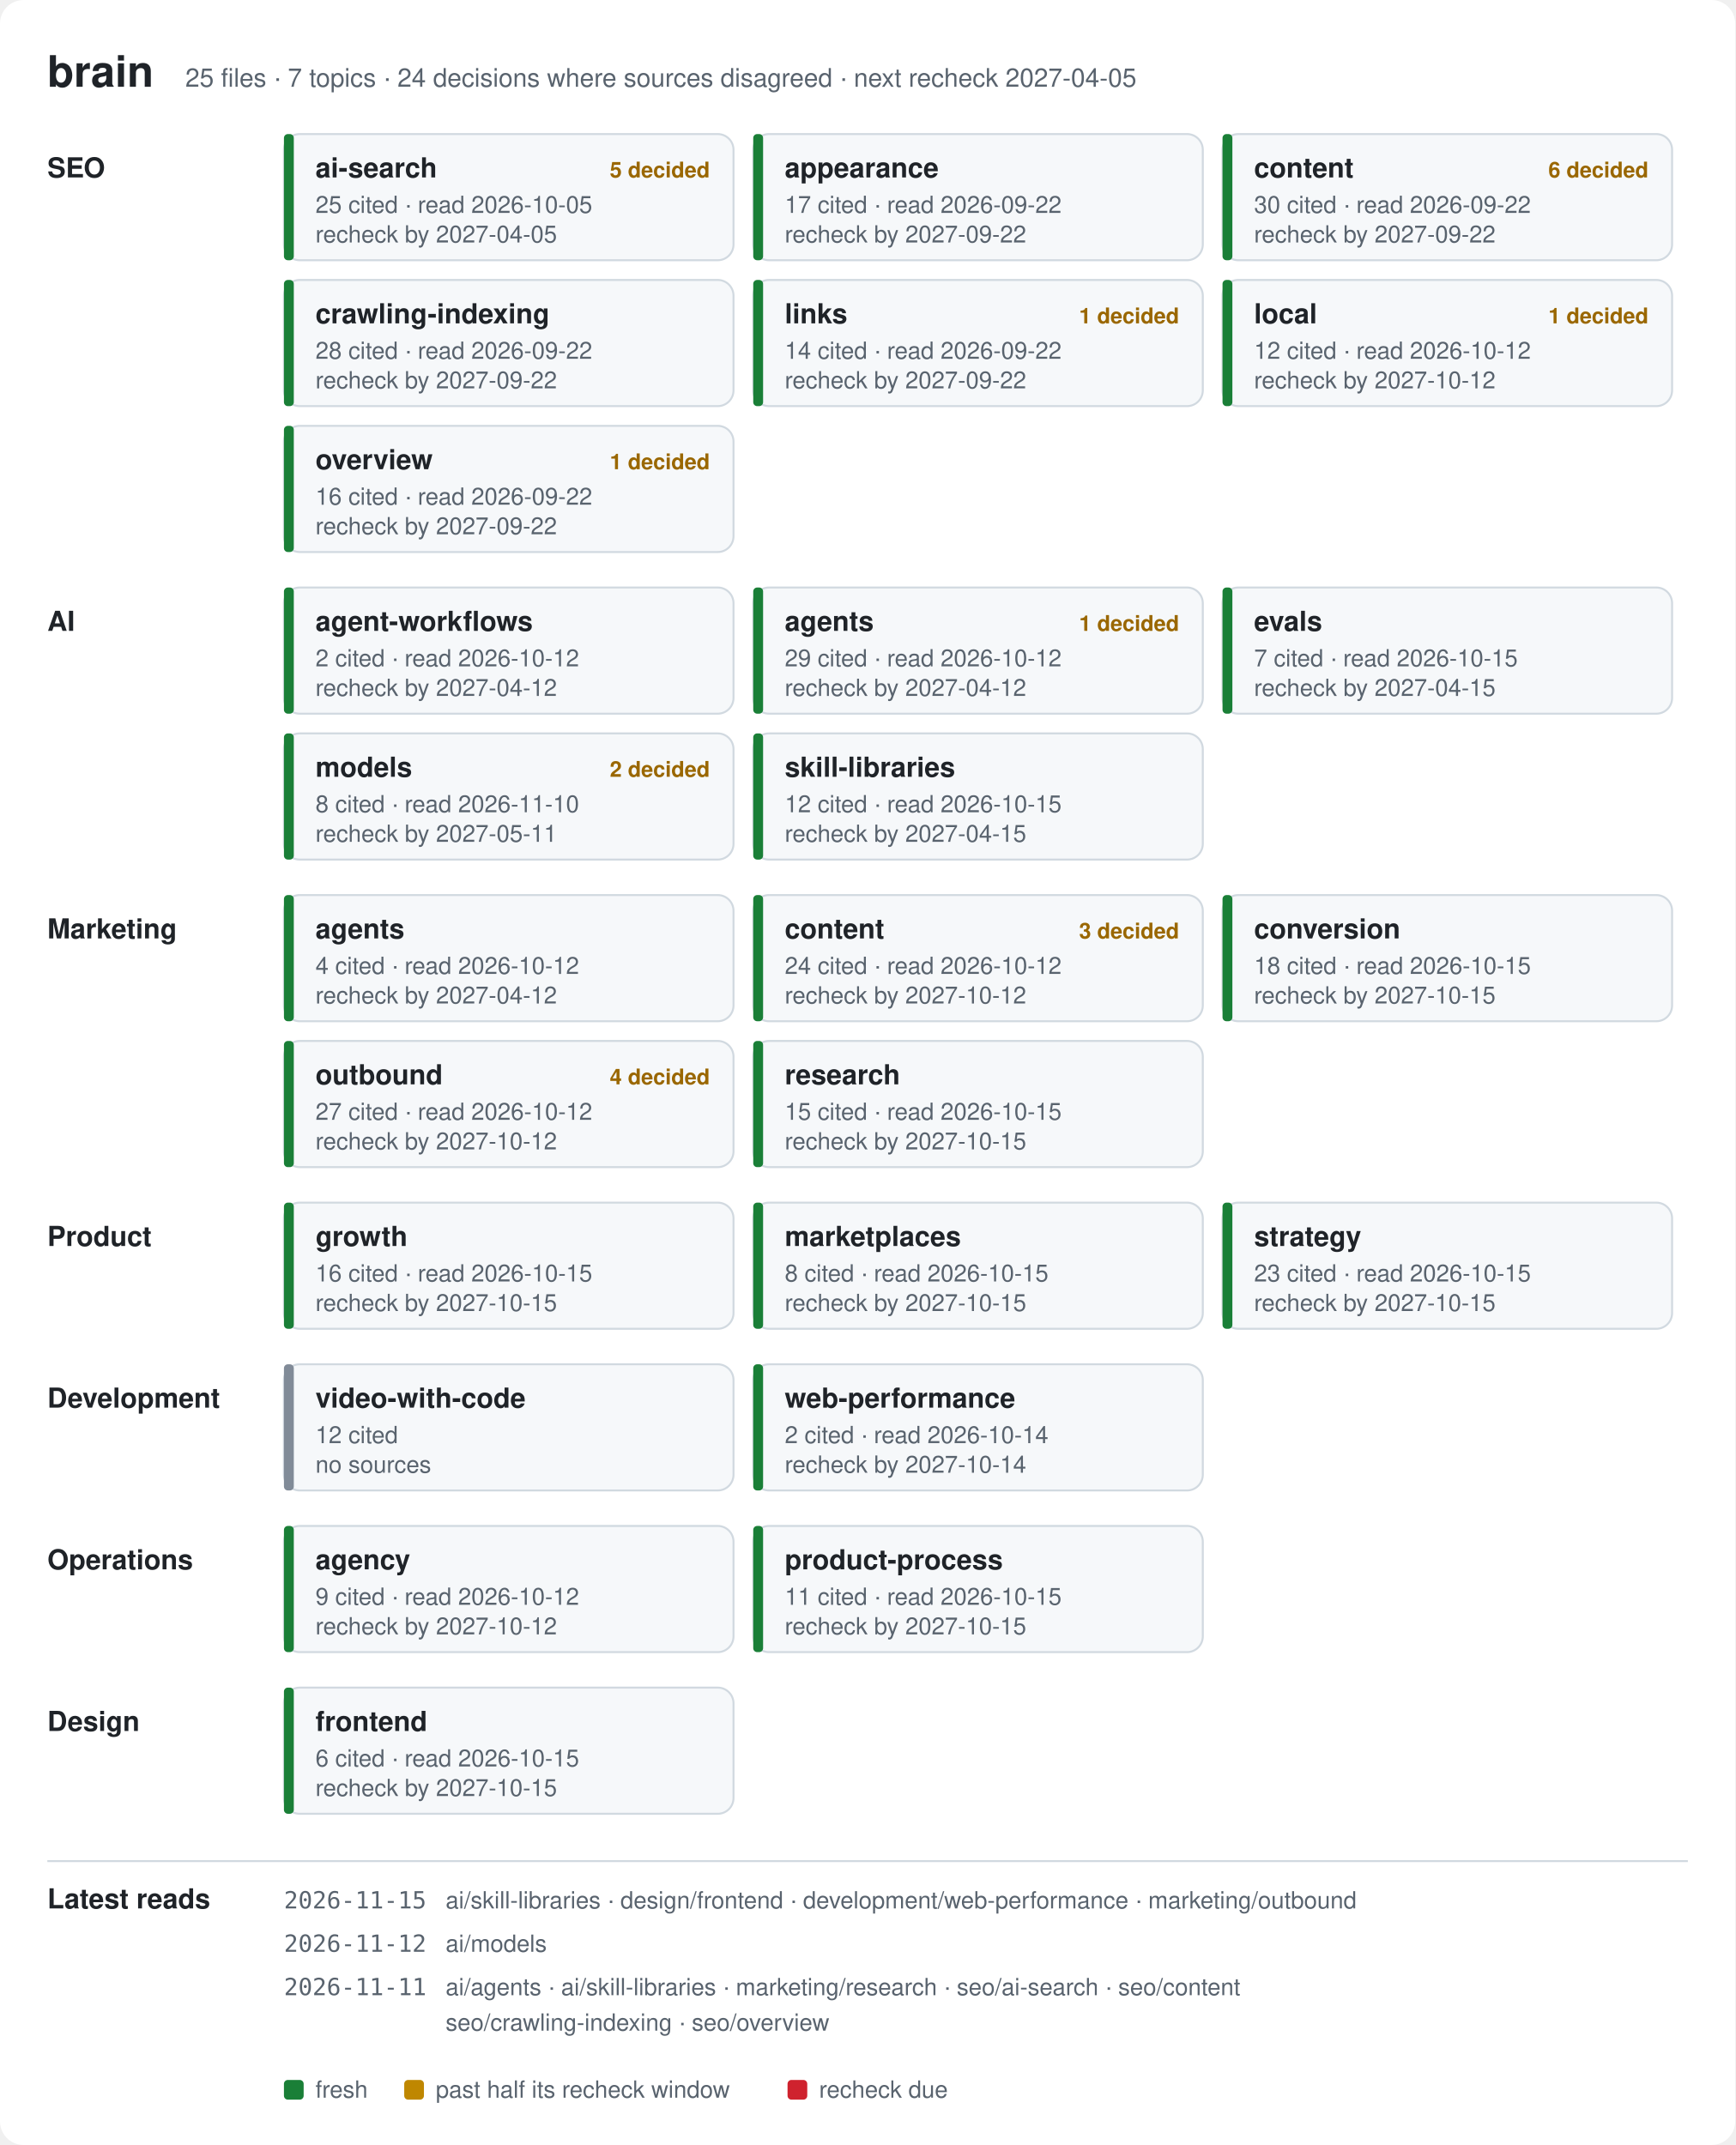
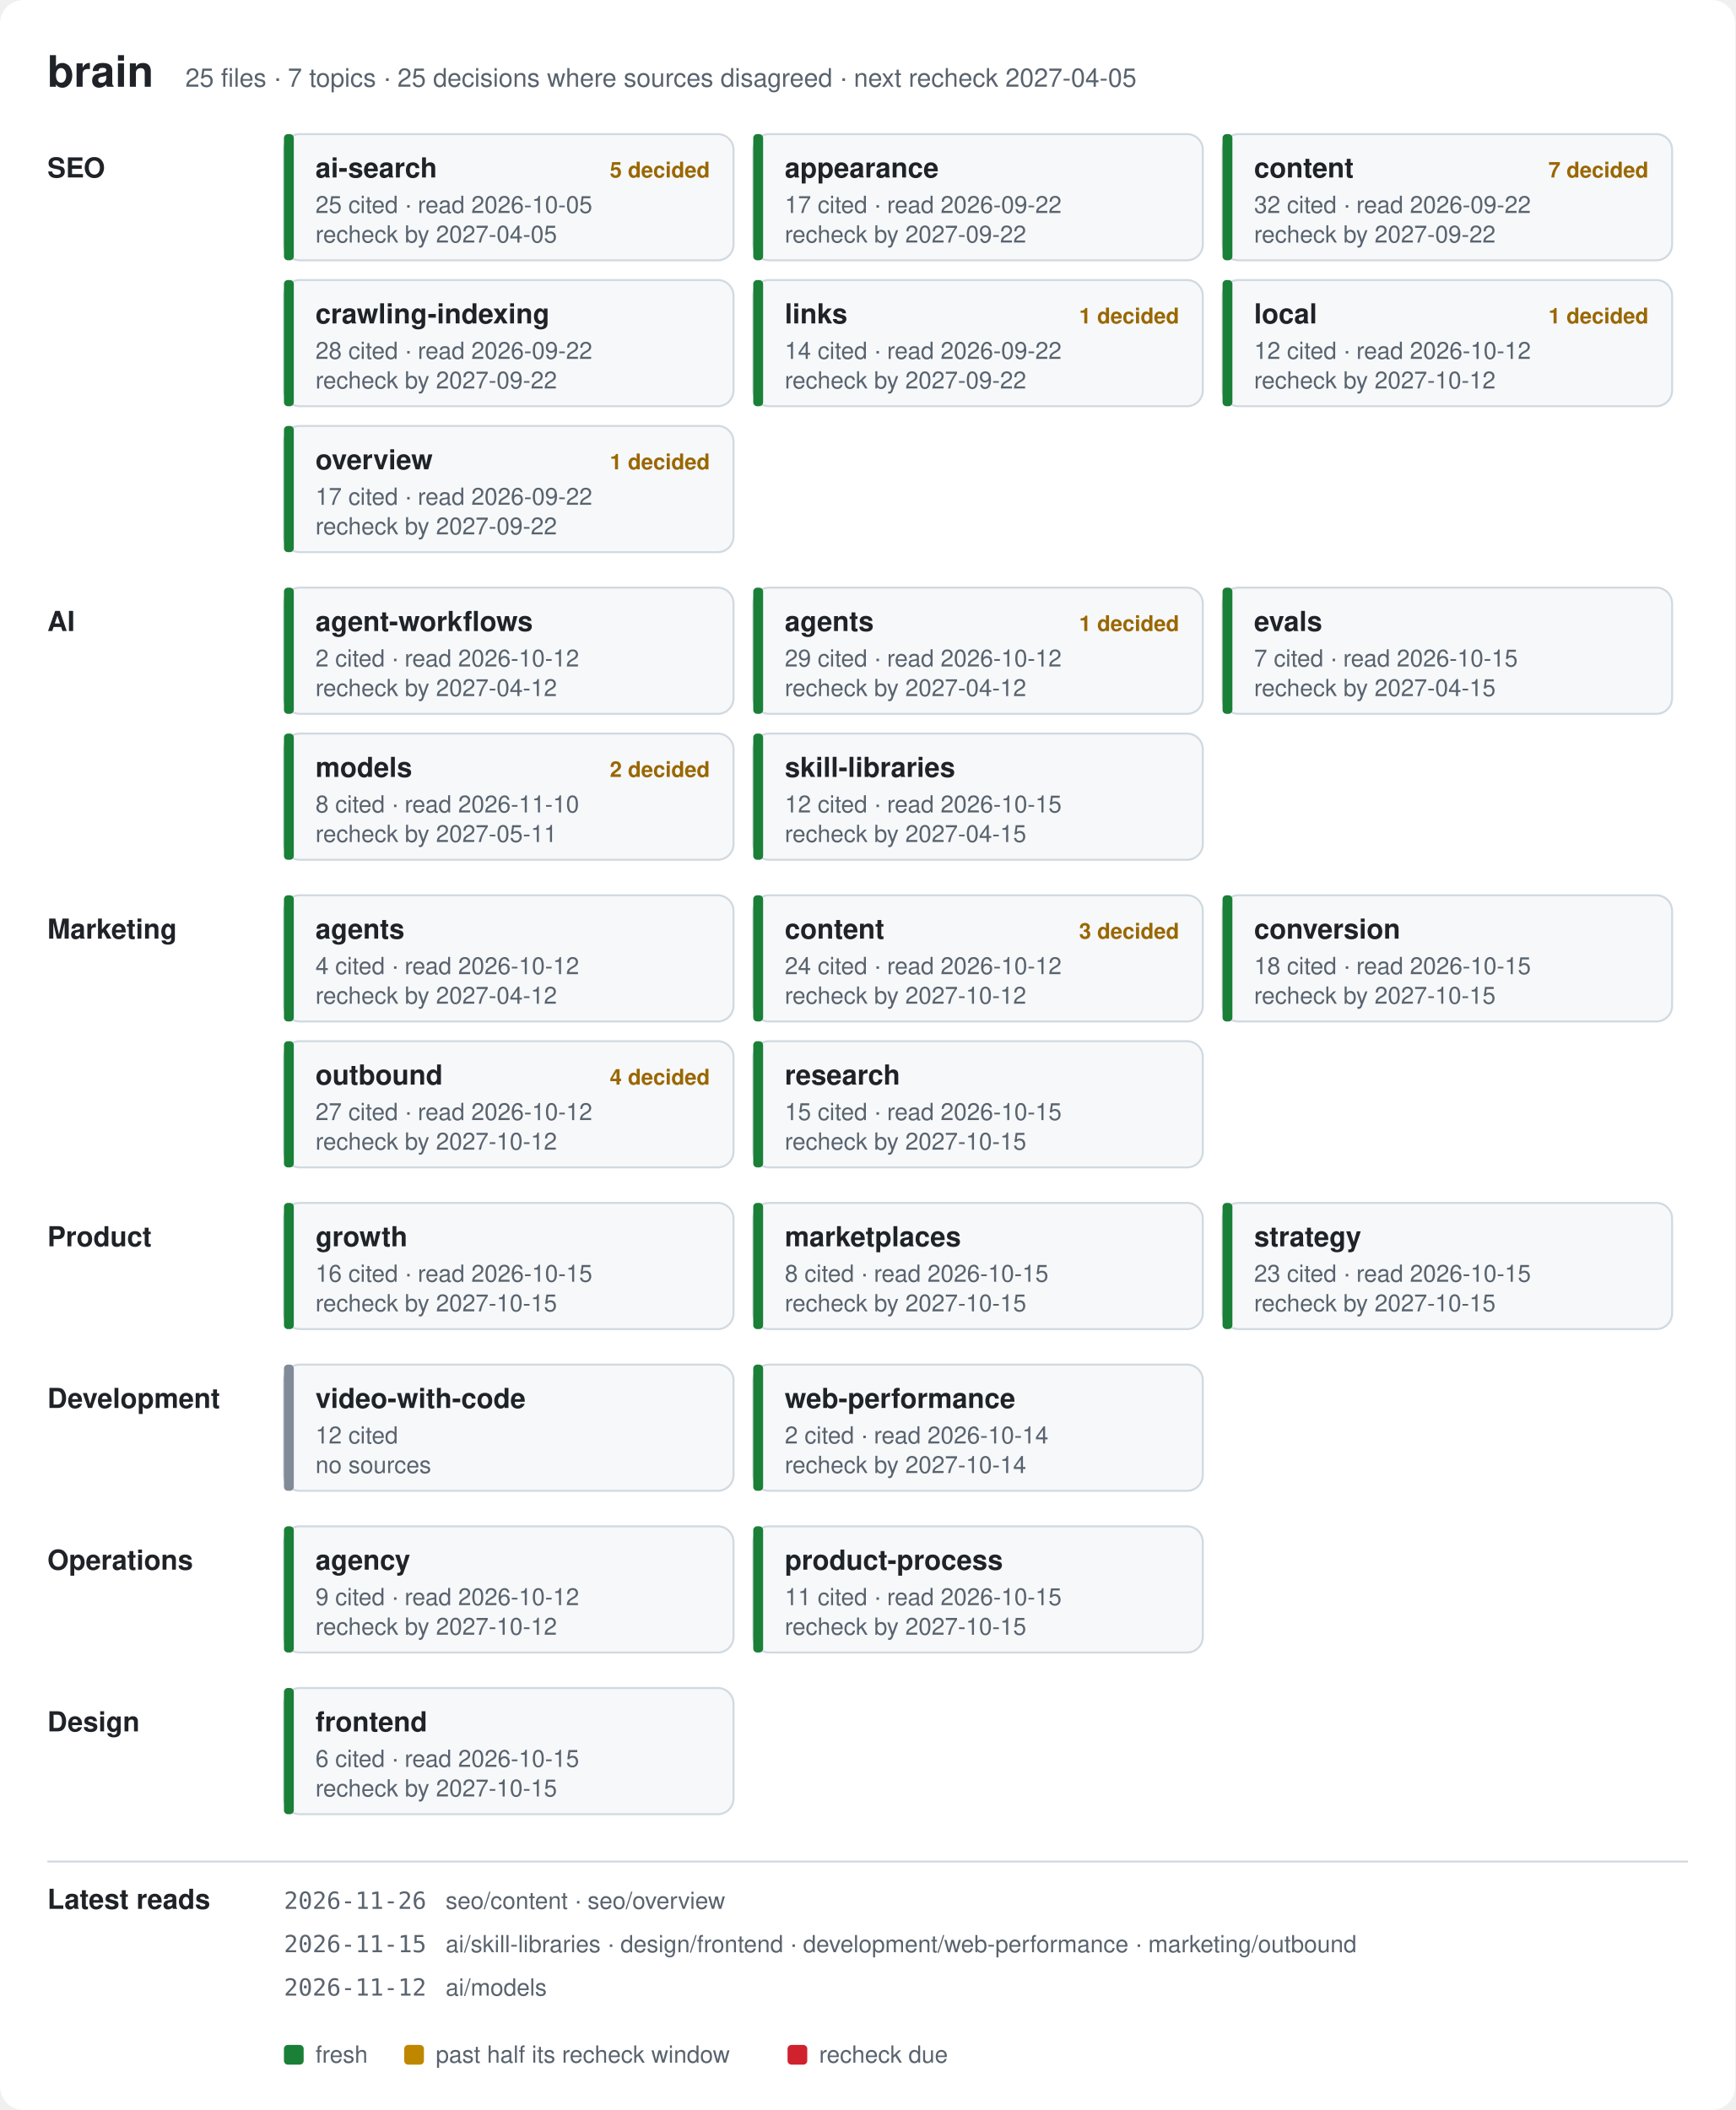
- <svg xmlns="http://www.w3.org/2000/svg" width="880" height="1088" viewBox="0 0 880 1088" role="img" aria-label="Brain map: 25 files · 7 topics · 24 decisions where sources disagreed · next recheck 2027-04-05">
+ <svg xmlns="http://www.w3.org/2000/svg" width="880" height="1070" viewBox="0 0 880 1070" role="img" aria-label="Brain map: 25 files · 7 topics · 25 decisions where sources disagreed · next recheck 2027-04-05">
  <style>
    text { font-family: -apple-system, BlinkMacSystemFont, 'Segoe UI', Helvetica, Arial, sans-serif; fill: #1f2328; }
    .h1 { font-size: 22px; font-weight: 700; }
    .topic { font-size: 14px; font-weight: 600; }
    .name { font-size: 14px; font-weight: 600; }
    .small { font-size: 12px; fill: #59636e; }
    .muted { font-size: 13px; fill: #59636e; }
    .mono { font-family: ui-monospace, SFMono-Regular, Menlo, monospace; }
    .badge { font-size: 11px; font-weight: 600; fill: #9a6700; }
    .bg { fill: #ffffff; }
    .card { fill: #f6f8fa; stroke: #d1d9e0; }
    .rule { stroke: #d1d9e0; }
    .s-fresh { fill: #1a7f37; } .s-soon { fill: #bf8700; } .s-due { fill: #cf222e; } .s-none { fill: #818b98; }
    .t-soon { fill: #9a6700; } .t-due { fill: #cf222e; font-weight: 600; }
    a:hover .card { stroke: #0969da; }
    @media (prefers-color-scheme: dark) {
      text { fill: #f0f6fc; }
      .small, .muted { fill: #9198a1; }
      .badge, .t-soon { fill: #d29922; }
      .t-due { fill: #f85149; }
      .bg { fill: #0d1117; }
      .card { fill: #151b23; stroke: #3d444d; }
      .rule { stroke: #3d444d; }
      .s-fresh { fill: #3fb950; } .s-soon { fill: #d29922; } .s-due { fill: #f85149; }
      a:hover .card { stroke: #4493f8; }
    }
</style>
-   <rect width="880" height="1088" rx="12" class="bg" />
+   <rect width="880" height="1070" rx="12" class="bg" />
  <text x="24" y="44" class="h1">brain</text>
-   <text x="94" y="44" class="muted">25 files · 7 topics · 24 decisions where sources disagreed · next recheck 2027-04-05</text>
+   <text x="94" y="44" class="muted">25 files · 7 topics · 25 decisions where sources disagreed · next recheck 2027-04-05</text>
  <text x="24" y="90" class="topic">SEO</text>
  <a href="seo/ai-search.md">
    <g>
      <rect x="144" y="68" width="228" height="64" rx="8" class="card" />
      <rect x="144" y="68" width="5" height="64" rx="2" class="s-fresh" />
      <text x="160" y="90" class="name">ai-search</text>
      <text x="360" y="90" class="badge" text-anchor="end">5 decided</text>
      <text x="160" y="108" class="small">25 cited · read 2026-10-05</text>
      <text x="160" y="123" class="small t-fresh">recheck by 2027-04-05</text>
    </g>
  </a>
  <a href="seo/appearance.md">
    <g>
      <rect x="382" y="68" width="228" height="64" rx="8" class="card" />
      <rect x="382" y="68" width="5" height="64" rx="2" class="s-fresh" />
      <text x="398" y="90" class="name">appearance</text>
      <text x="398" y="108" class="small">17 cited · read 2026-09-22</text>
      <text x="398" y="123" class="small t-fresh">recheck by 2027-09-22</text>
    </g>
  </a>
  <a href="seo/content.md">
    <g>
      <rect x="620" y="68" width="228" height="64" rx="8" class="card" />
      <rect x="620" y="68" width="5" height="64" rx="2" class="s-fresh" />
      <text x="636" y="90" class="name">content</text>
-       <text x="836" y="90" class="badge" text-anchor="end">6 decided</text>
-       <text x="636" y="108" class="small">30 cited · read 2026-09-22</text>
+       <text x="836" y="90" class="badge" text-anchor="end">7 decided</text>
+       <text x="636" y="108" class="small">32 cited · read 2026-09-22</text>
      <text x="636" y="123" class="small t-fresh">recheck by 2027-09-22</text>
    </g>
  </a>
  <a href="seo/crawling-indexing.md">
    <g>
      <rect x="144" y="142" width="228" height="64" rx="8" class="card" />
      <rect x="144" y="142" width="5" height="64" rx="2" class="s-fresh" />
      <text x="160" y="164" class="name">crawling-indexing</text>
      <text x="160" y="182" class="small">28 cited · read 2026-09-22</text>
      <text x="160" y="197" class="small t-fresh">recheck by 2027-09-22</text>
    </g>
  </a>
  <a href="seo/links.md">
    <g>
      <rect x="382" y="142" width="228" height="64" rx="8" class="card" />
      <rect x="382" y="142" width="5" height="64" rx="2" class="s-fresh" />
      <text x="398" y="164" class="name">links</text>
      <text x="598" y="164" class="badge" text-anchor="end">1 decided</text>
      <text x="398" y="182" class="small">14 cited · read 2026-09-22</text>
      <text x="398" y="197" class="small t-fresh">recheck by 2027-09-22</text>
    </g>
  </a>
  <a href="seo/local.md">
    <g>
      <rect x="620" y="142" width="228" height="64" rx="8" class="card" />
      <rect x="620" y="142" width="5" height="64" rx="2" class="s-fresh" />
      <text x="636" y="164" class="name">local</text>
      <text x="836" y="164" class="badge" text-anchor="end">1 decided</text>
      <text x="636" y="182" class="small">12 cited · read 2026-10-12</text>
      <text x="636" y="197" class="small t-fresh">recheck by 2027-10-12</text>
    </g>
  </a>
  <a href="seo/overview.md">
    <g>
      <rect x="144" y="216" width="228" height="64" rx="8" class="card" />
      <rect x="144" y="216" width="5" height="64" rx="2" class="s-fresh" />
      <text x="160" y="238" class="name">overview</text>
      <text x="360" y="238" class="badge" text-anchor="end">1 decided</text>
-       <text x="160" y="256" class="small">16 cited · read 2026-09-22</text>
+       <text x="160" y="256" class="small">17 cited · read 2026-09-22</text>
      <text x="160" y="271" class="small t-fresh">recheck by 2027-09-22</text>
    </g>
  </a>
  <text x="24" y="320" class="topic">AI</text>
  <a href="ai/agent-workflows.md">
    <g>
      <rect x="144" y="298" width="228" height="64" rx="8" class="card" />
      <rect x="144" y="298" width="5" height="64" rx="2" class="s-fresh" />
      <text x="160" y="320" class="name">agent-workflows</text>
      <text x="160" y="338" class="small">2 cited · read 2026-10-12</text>
      <text x="160" y="353" class="small t-fresh">recheck by 2027-04-12</text>
    </g>
  </a>
  <a href="ai/agents.md">
    <g>
      <rect x="382" y="298" width="228" height="64" rx="8" class="card" />
      <rect x="382" y="298" width="5" height="64" rx="2" class="s-fresh" />
      <text x="398" y="320" class="name">agents</text>
      <text x="598" y="320" class="badge" text-anchor="end">1 decided</text>
      <text x="398" y="338" class="small">29 cited · read 2026-10-12</text>
      <text x="398" y="353" class="small t-fresh">recheck by 2027-04-12</text>
    </g>
  </a>
  <a href="ai/evals.md">
    <g>
      <rect x="620" y="298" width="228" height="64" rx="8" class="card" />
      <rect x="620" y="298" width="5" height="64" rx="2" class="s-fresh" />
      <text x="636" y="320" class="name">evals</text>
      <text x="636" y="338" class="small">7 cited · read 2026-10-15</text>
      <text x="636" y="353" class="small t-fresh">recheck by 2027-04-15</text>
    </g>
  </a>
  <a href="ai/models.md">
    <g>
      <rect x="144" y="372" width="228" height="64" rx="8" class="card" />
      <rect x="144" y="372" width="5" height="64" rx="2" class="s-fresh" />
      <text x="160" y="394" class="name">models</text>
      <text x="360" y="394" class="badge" text-anchor="end">2 decided</text>
      <text x="160" y="412" class="small">8 cited · read 2026-11-10</text>
      <text x="160" y="427" class="small t-fresh">recheck by 2027-05-11</text>
    </g>
  </a>
  <a href="ai/skill-libraries.md">
    <g>
      <rect x="382" y="372" width="228" height="64" rx="8" class="card" />
      <rect x="382" y="372" width="5" height="64" rx="2" class="s-fresh" />
      <text x="398" y="394" class="name">skill-libraries</text>
      <text x="398" y="412" class="small">12 cited · read 2026-10-15</text>
      <text x="398" y="427" class="small t-fresh">recheck by 2027-04-15</text>
    </g>
  </a>
  <text x="24" y="476" class="topic">Marketing</text>
  <a href="marketing/agents.md">
    <g>
      <rect x="144" y="454" width="228" height="64" rx="8" class="card" />
      <rect x="144" y="454" width="5" height="64" rx="2" class="s-fresh" />
      <text x="160" y="476" class="name">agents</text>
      <text x="160" y="494" class="small">4 cited · read 2026-10-12</text>
      <text x="160" y="509" class="small t-fresh">recheck by 2027-04-12</text>
    </g>
  </a>
  <a href="marketing/content.md">
    <g>
      <rect x="382" y="454" width="228" height="64" rx="8" class="card" />
      <rect x="382" y="454" width="5" height="64" rx="2" class="s-fresh" />
      <text x="398" y="476" class="name">content</text>
      <text x="598" y="476" class="badge" text-anchor="end">3 decided</text>
      <text x="398" y="494" class="small">24 cited · read 2026-10-12</text>
      <text x="398" y="509" class="small t-fresh">recheck by 2027-10-12</text>
    </g>
  </a>
  <a href="marketing/conversion.md">
    <g>
      <rect x="620" y="454" width="228" height="64" rx="8" class="card" />
      <rect x="620" y="454" width="5" height="64" rx="2" class="s-fresh" />
      <text x="636" y="476" class="name">conversion</text>
      <text x="636" y="494" class="small">18 cited · read 2026-10-15</text>
      <text x="636" y="509" class="small t-fresh">recheck by 2027-10-15</text>
    </g>
  </a>
  <a href="marketing/outbound.md">
    <g>
      <rect x="144" y="528" width="228" height="64" rx="8" class="card" />
      <rect x="144" y="528" width="5" height="64" rx="2" class="s-fresh" />
      <text x="160" y="550" class="name">outbound</text>
      <text x="360" y="550" class="badge" text-anchor="end">4 decided</text>
      <text x="160" y="568" class="small">27 cited · read 2026-10-12</text>
      <text x="160" y="583" class="small t-fresh">recheck by 2027-10-12</text>
    </g>
  </a>
  <a href="marketing/research.md">
    <g>
      <rect x="382" y="528" width="228" height="64" rx="8" class="card" />
      <rect x="382" y="528" width="5" height="64" rx="2" class="s-fresh" />
      <text x="398" y="550" class="name">research</text>
      <text x="398" y="568" class="small">15 cited · read 2026-10-15</text>
      <text x="398" y="583" class="small t-fresh">recheck by 2027-10-15</text>
    </g>
  </a>
  <text x="24" y="632" class="topic">Product</text>
  <a href="product/growth.md">
    <g>
      <rect x="144" y="610" width="228" height="64" rx="8" class="card" />
      <rect x="144" y="610" width="5" height="64" rx="2" class="s-fresh" />
      <text x="160" y="632" class="name">growth</text>
      <text x="160" y="650" class="small">16 cited · read 2026-10-15</text>
      <text x="160" y="665" class="small t-fresh">recheck by 2027-10-15</text>
    </g>
  </a>
  <a href="product/marketplaces.md">
    <g>
      <rect x="382" y="610" width="228" height="64" rx="8" class="card" />
      <rect x="382" y="610" width="5" height="64" rx="2" class="s-fresh" />
      <text x="398" y="632" class="name">marketplaces</text>
      <text x="398" y="650" class="small">8 cited · read 2026-10-15</text>
      <text x="398" y="665" class="small t-fresh">recheck by 2027-10-15</text>
    </g>
  </a>
  <a href="product/strategy.md">
    <g>
      <rect x="620" y="610" width="228" height="64" rx="8" class="card" />
      <rect x="620" y="610" width="5" height="64" rx="2" class="s-fresh" />
      <text x="636" y="632" class="name">strategy</text>
      <text x="636" y="650" class="small">23 cited · read 2026-10-15</text>
      <text x="636" y="665" class="small t-fresh">recheck by 2027-10-15</text>
    </g>
  </a>
  <text x="24" y="714" class="topic">Development</text>
  <a href="development/video-with-code.md">
    <g>
      <rect x="144" y="692" width="228" height="64" rx="8" class="card" />
      <rect x="144" y="692" width="5" height="64" rx="2" class="s-none" />
      <text x="160" y="714" class="name">video-with-code</text>
      <text x="160" y="732" class="small">12 cited</text>
      <text x="160" y="747" class="small t-none">no sources</text>
    </g>
  </a>
  <a href="development/web-performance.md">
    <g>
      <rect x="382" y="692" width="228" height="64" rx="8" class="card" />
      <rect x="382" y="692" width="5" height="64" rx="2" class="s-fresh" />
      <text x="398" y="714" class="name">web-performance</text>
      <text x="398" y="732" class="small">2 cited · read 2026-10-14</text>
      <text x="398" y="747" class="small t-fresh">recheck by 2027-10-14</text>
    </g>
  </a>
  <text x="24" y="796" class="topic">Operations</text>
  <a href="operations/agency.md">
    <g>
      <rect x="144" y="774" width="228" height="64" rx="8" class="card" />
      <rect x="144" y="774" width="5" height="64" rx="2" class="s-fresh" />
      <text x="160" y="796" class="name">agency</text>
      <text x="160" y="814" class="small">9 cited · read 2026-10-12</text>
      <text x="160" y="829" class="small t-fresh">recheck by 2027-10-12</text>
    </g>
  </a>
  <a href="operations/product-process.md">
    <g>
      <rect x="382" y="774" width="228" height="64" rx="8" class="card" />
      <rect x="382" y="774" width="5" height="64" rx="2" class="s-fresh" />
      <text x="398" y="796" class="name">product-process</text>
      <text x="398" y="814" class="small">11 cited · read 2026-10-15</text>
      <text x="398" y="829" class="small t-fresh">recheck by 2027-10-15</text>
    </g>
  </a>
  <text x="24" y="878" class="topic">Design</text>
  <a href="design/frontend.md">
    <g>
      <rect x="144" y="856" width="228" height="64" rx="8" class="card" />
      <rect x="144" y="856" width="5" height="64" rx="2" class="s-fresh" />
      <text x="160" y="878" class="name">frontend</text>
      <text x="160" y="896" class="small">6 cited · read 2026-10-15</text>
      <text x="160" y="911" class="small t-fresh">recheck by 2027-10-15</text>
    </g>
  </a>
  <line x1="24" y1="944" x2="856" y2="944" class="rule" />
  <text x="24" y="968" class="topic">Latest reads</text>
-   <text x="144" y="968" class="small mono">2026-11-15</text>
-   <text x="226" y="968" class="small">ai/skill-libraries · design/frontend · development/web-performance · marketing/outbound</text>
-   <text x="144" y="990" class="small mono">2026-11-12</text>
-   <text x="226" y="990" class="small">ai/models</text>
-   <text x="144" y="1012" class="small mono">2026-11-11</text>
-   <text x="226" y="1012" class="small">ai/agents · ai/skill-libraries · marketing/research · seo/ai-search · seo/content</text>
-   <text x="226" y="1030" class="small">seo/crawling-indexing · seo/overview</text>
-   <rect x="144" y="1055" width="10" height="10" rx="2" class="s-fresh" />
-   <text x="160" y="1064" class="small">fresh</text>
-   <rect x="205.0" y="1055" width="10" height="10" rx="2" class="s-soon" />
-   <text x="221.0" y="1064" class="small">past half its recheck window</text>
-   <rect x="399.4" y="1055" width="10" height="10" rx="2" class="s-due" />
-   <text x="415.4" y="1064" class="small">recheck due</text>
+   <text x="144" y="968" class="small mono">2026-11-26</text>
+   <text x="226" y="968" class="small">seo/content · seo/overview</text>
+   <text x="144" y="990" class="small mono">2026-11-15</text>
+   <text x="226" y="990" class="small">ai/skill-libraries · design/frontend · development/web-performance · marketing/outbound</text>
+   <text x="144" y="1012" class="small mono">2026-11-12</text>
+   <text x="226" y="1012" class="small">ai/models</text>
+   <rect x="144" y="1037" width="10" height="10" rx="2" class="s-fresh" />
+   <text x="160" y="1046" class="small">fresh</text>
+   <rect x="205.0" y="1037" width="10" height="10" rx="2" class="s-soon" />
+   <text x="221.0" y="1046" class="small">past half its recheck window</text>
+   <rect x="399.4" y="1037" width="10" height="10" rx="2" class="s-due" />
+   <text x="415.4" y="1046" class="small">recheck due</text>
</svg>
